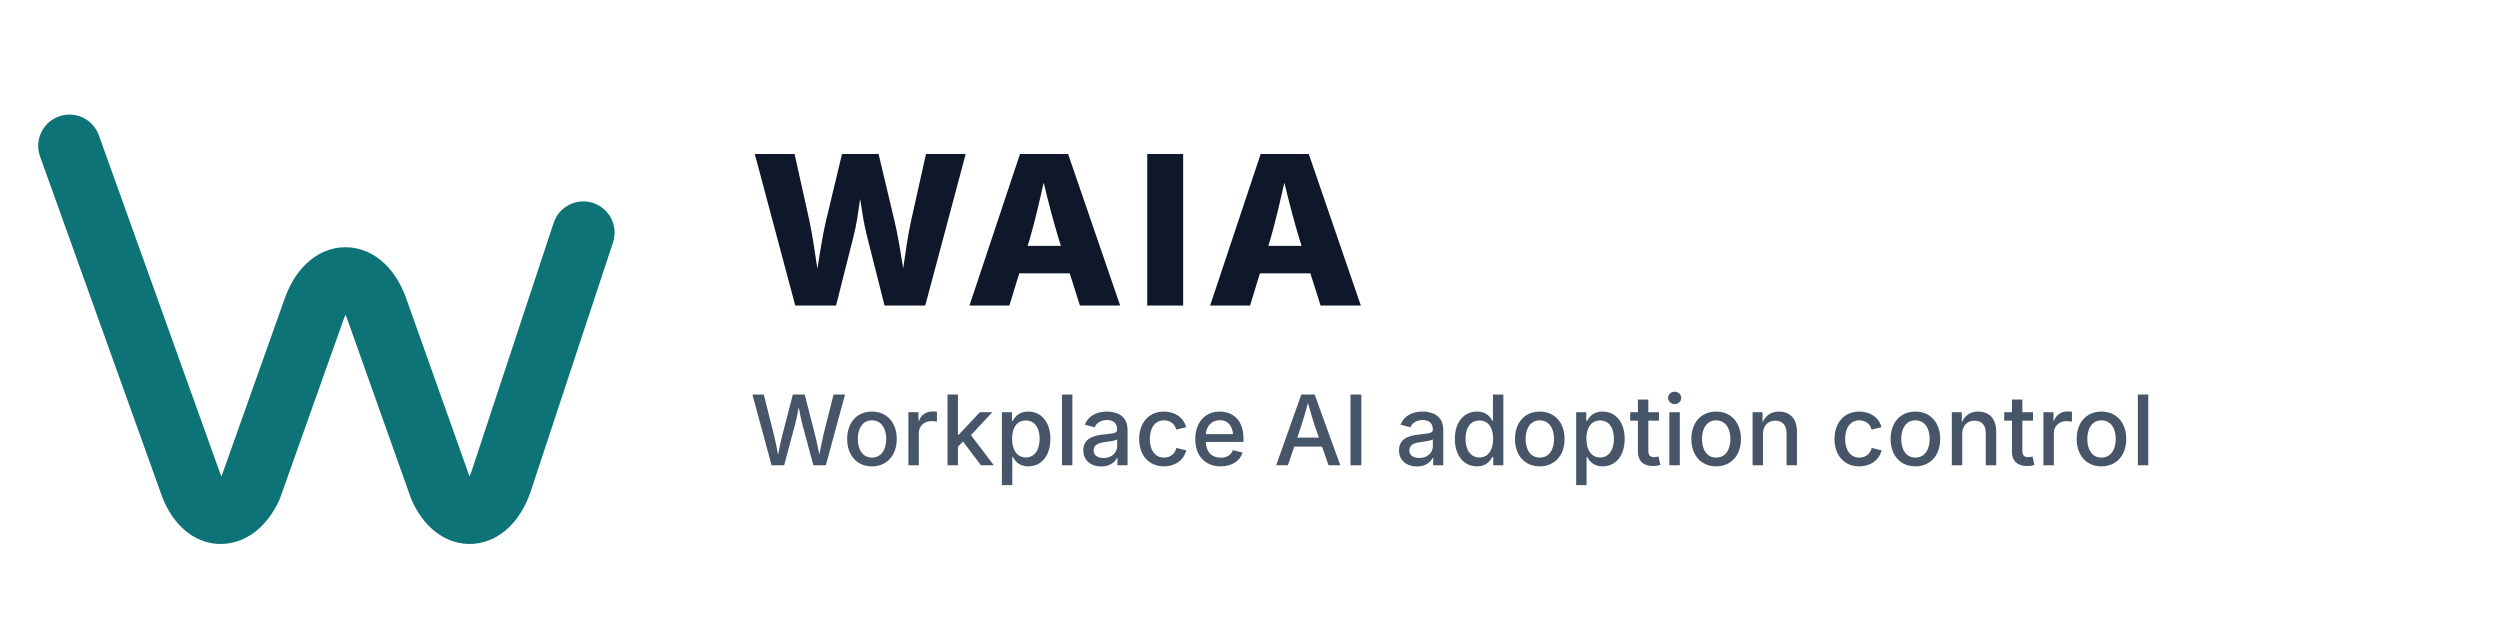
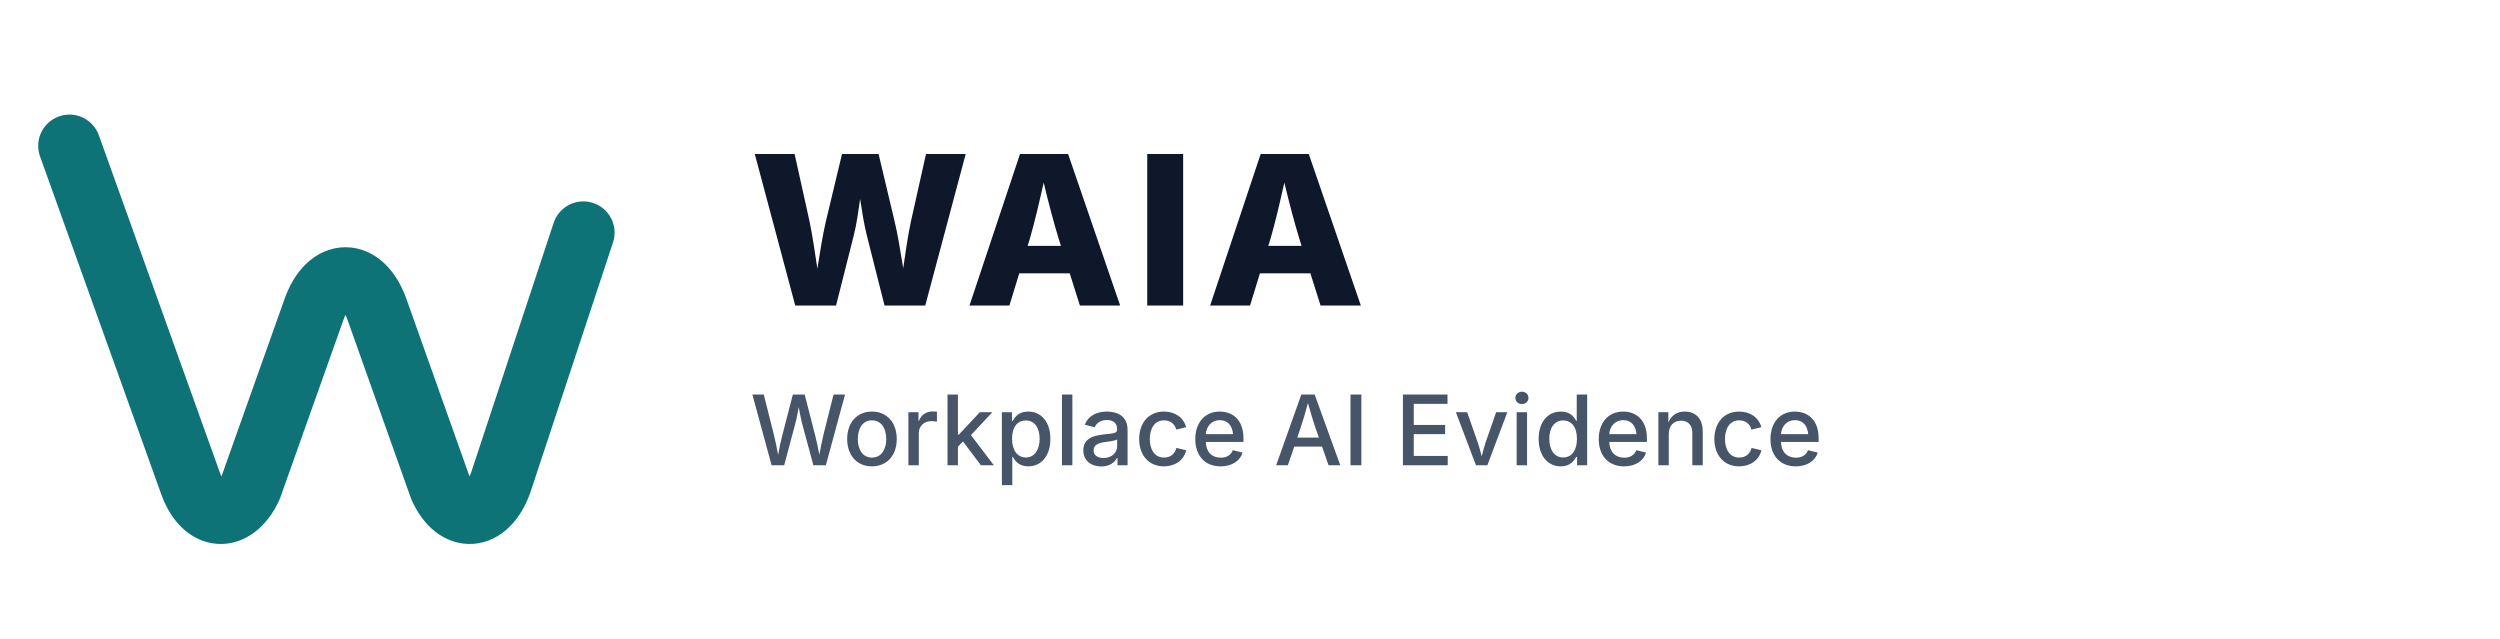
<svg xmlns="http://www.w3.org/2000/svg" viewBox="0 0 360 92" role="img" aria-labelledby="title desc">
  <path d="M10 21 27.4 69.5c1.9 5.5 6.3 5.8 8.7.7l9.1-25.6c2.1-6 7-6 9.1 0l9.1 25.6c2.3 5.1 6.7 4.8 8.7-.7L84 33.5" fill="none" stroke="#0D7377" stroke-width="9" stroke-linecap="round" stroke-linejoin="round" />
  <text x="108" y="44" fill="#0F172A" font-family="Inter, Arial, sans-serif" font-size="30" font-weight="800" letter-spacing="1.5">WAIA</text>
-   <text x="108" y="67" fill="#475569" font-family="Inter, Arial, sans-serif" font-size="14" font-weight="500">Workplace AI adoption control</text>
+   <text x="108" y="67" fill="#475569" font-family="Inter, Arial, sans-serif" font-size="14" font-weight="500">Workplace AI Evidence</text>
</svg>
